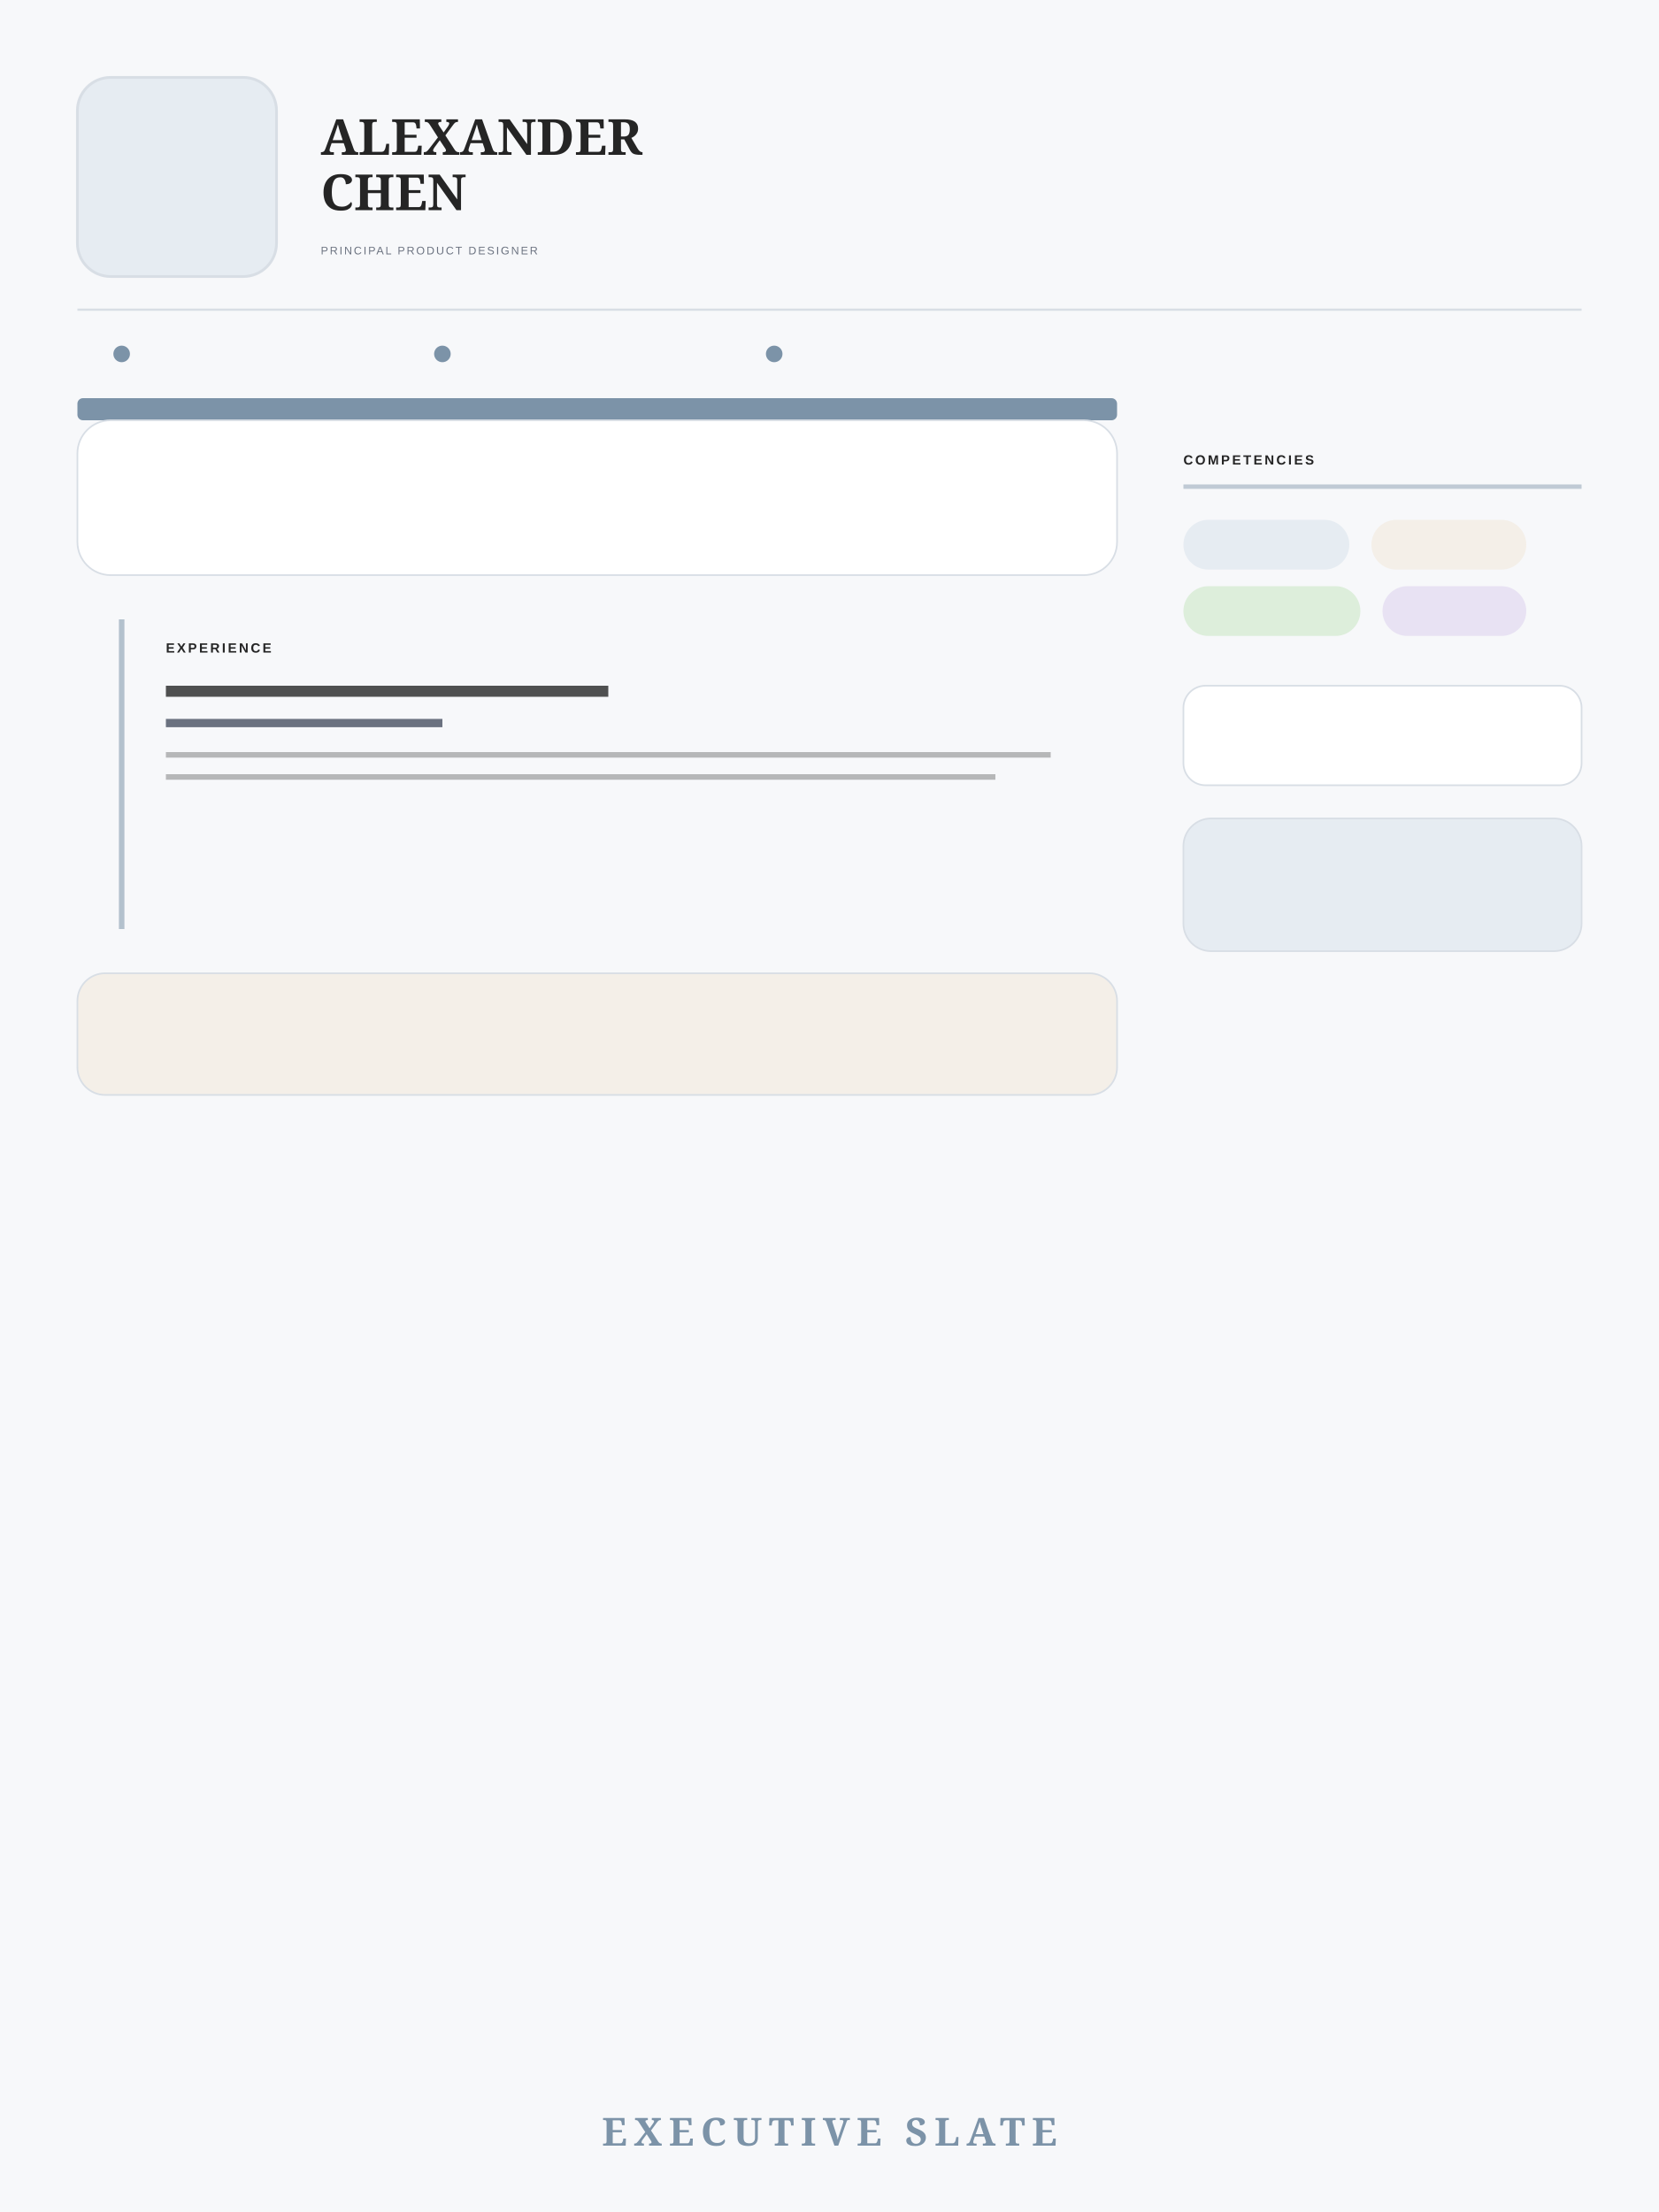
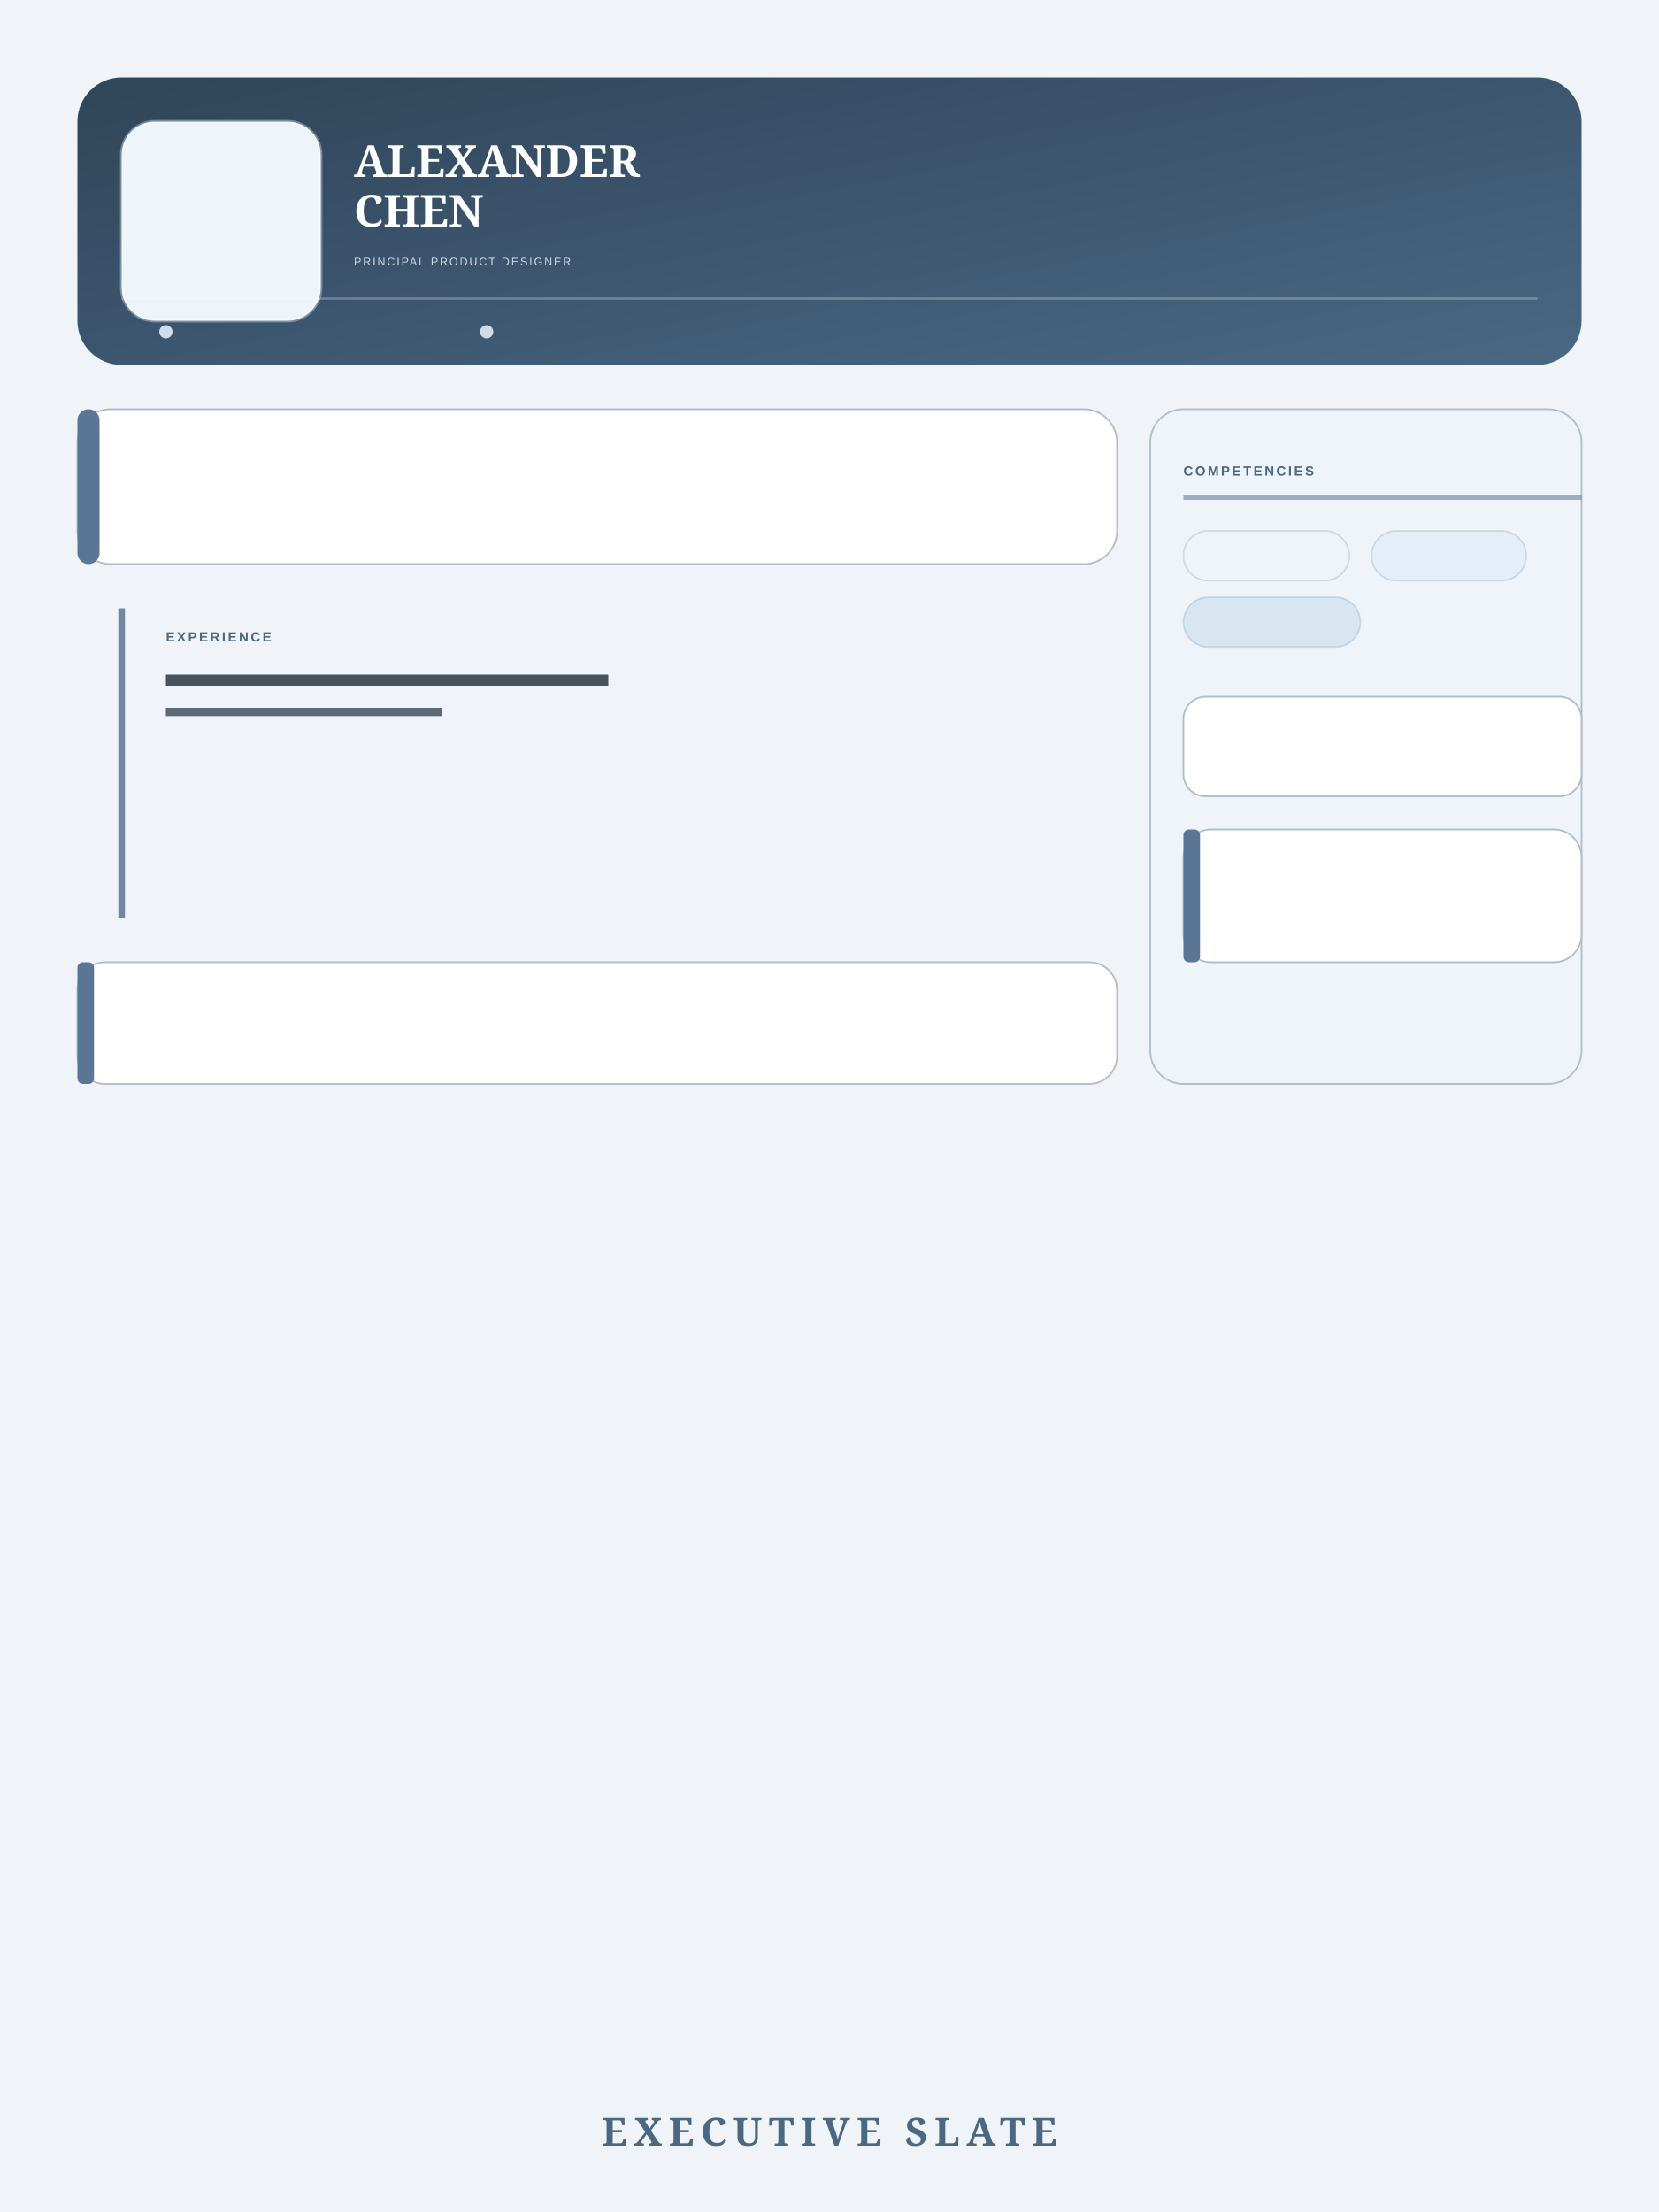
<svg xmlns="http://www.w3.org/2000/svg" width="300" height="400" viewBox="0 0 300 400">
-   <rect width="300" height="400" fill="#F7F8FA" />
-   <rect x="14" y="14" width="36" height="36" rx="6" fill="#E6ECF2" stroke="#D8DEE5" stroke-width="0.5" />
-   <text x="58" y="28" font-family="Georgia,serif" font-size="9" font-weight="700" fill="#252525">ALEXANDER</text>
-   <text x="58" y="38" font-family="Georgia,serif" font-size="9" font-weight="700" fill="#252525">CHEN</text>
-   <text x="58" y="46" font-family="Arial,sans-serif" font-size="2" fill="#6B7280" letter-spacing="0.3">PRINCIPAL PRODUCT DESIGNER</text>
-   <line x1="14" y1="56" x2="286" y2="56" stroke="#D8DEE5" stroke-width="0.4" />
-   <circle cx="22" cy="64" r="1.5" fill="#7C93A8" />
-   <circle cx="80" cy="64" r="1.5" fill="#7C93A8" />
-   <circle cx="140" cy="64" r="1.5" fill="#7C93A8" />
-   <rect x="14" y="72" width="188" height="4" rx="1" fill="#7C93A8" />
-   <rect x="14" y="76" width="188" height="28" rx="6" fill="#FFFFFF" stroke="#D8DEE5" stroke-width="0.3" />
-   <line x1="22" y1="112" x2="22" y2="168" stroke="#7C93A8" stroke-width="1" opacity="0.55" />
-   <text x="30" y="118" font-family="Arial,sans-serif" font-size="2.4" font-weight="700" fill="#252525" letter-spacing="0.4">EXPERIENCE</text>
-   <rect x="30" y="124" width="80" height="2" fill="#252525" opacity="0.8" />
-   <rect x="30" y="130" width="50" height="1.5" fill="#6B7280" />
-   <rect x="30" y="136" width="160" height="1" fill="#555555" opacity="0.4" />
-   <rect x="30" y="140" width="150" height="1" fill="#555555" opacity="0.4" />
-   <rect x="14" y="176" width="188" height="22" rx="5" fill="#F4EFE8" stroke="#D8DEE5" stroke-width="0.3" />
-   <rect x="208" y="72" width="78" height="126" fill="none" />
-   <text x="214" y="84" font-family="Arial,sans-serif" font-size="2.4" font-weight="700" fill="#252525" letter-spacing="0.4">COMPETENCIES</text>
-   <line x1="214" y1="88" x2="286" y2="88" stroke="#7C93A8" stroke-width="0.8" opacity="0.45" />
-   <rect x="214" y="94" width="30" height="9" rx="4.5" fill="#E6ECF2" />
-   <rect x="248" y="94" width="28" height="9" rx="4.5" fill="#F4EFE8" />
-   <rect x="214" y="106" width="32" height="9" rx="4.5" fill="#DDEEDB" />
-   <rect x="250" y="106" width="26" height="9" rx="4.5" fill="#E8E2F3" />
-   <rect x="214" y="124" width="72" height="18" rx="4" fill="#FFFFFF" stroke="#D8DEE5" stroke-width="0.3" />
-   <rect x="214" y="148" width="72" height="24" rx="5" fill="#E6ECF2" stroke="#D8DEE5" stroke-width="0.3" />
-   <text x="150" y="388" text-anchor="middle" font-family="Georgia,serif" font-size="7" font-weight="600" fill="#7C93A8" letter-spacing="1.2">EXECUTIVE SLATE</text>
+   <rect width="300" height="400" fill="#F0F4F8" />
+   <rect x="14" y="14" width="272" height="52" rx="8" fill="url(#slateGrad)" />
+   <defs>
+     <linearGradient id="slateGrad" x1="0" y1="0" x2="1" y2="1">
+       <stop offset="0%" stop-color="#2F4558" />
+       <stop offset="50%" stop-color="#3D5670" />
+       <stop offset="100%" stop-color="#4A6882" />
+     </linearGradient>
+   </defs>
+   <rect x="22" y="22" width="36" height="36" rx="6" fill="#EDF4FA" stroke="rgba(255,255,255,0.35)" stroke-width="0.6" />
+   <text x="64" y="32" font-family="Georgia,serif" font-size="8" font-weight="700" fill="#FFFFFF">ALEXANDER</text>
+   <text x="64" y="41" font-family="Georgia,serif" font-size="8" font-weight="700" fill="#FFFFFF">CHEN</text>
+   <text x="64" y="48" font-family="Arial,sans-serif" font-size="2" fill="rgba(220,230,240,0.92)" letter-spacing="0.3">PRINCIPAL PRODUCT DESIGNER</text>
+   <line x1="22" y1="54" x2="278" y2="54" stroke="rgba(255,255,255,0.28)" stroke-width="0.4" />
+   <circle cx="30" cy="60" r="1.2" fill="#D0DCE8" />
+   <circle cx="88" cy="60" r="1.2" fill="#D0DCE8" />
+   <rect x="14" y="74" width="188" height="28" rx="6" fill="#FFFFFF" stroke="#B0BEC8" stroke-width="0.3" />
+   <rect x="14" y="74" width="4" height="28" rx="2" fill="#5B7594" />
+   <line x1="22" y1="110" x2="22" y2="166" stroke="#5B7594" stroke-width="1.2" opacity="0.85" />
+   <text x="30" y="116" font-family="Arial,sans-serif" font-size="2.4" font-weight="700" fill="#4A6882" letter-spacing="0.4">EXPERIENCE</text>
+   <rect x="30" y="122" width="80" height="2" fill="#1E2A38" opacity="0.8" />
+   <rect x="30" y="128" width="50" height="1.5" fill="#5A6878" />
+   <rect x="14" y="174" width="188" height="22" rx="5" fill="#FFFFFF" stroke="#B0BEC8" stroke-width="0.3" />
+   <rect x="14" y="174" width="3" height="22" rx="1" fill="#5B7594" />
+   <rect x="208" y="74" width="78" height="122" rx="6" fill="rgba(237,244,250,0.65)" stroke="#B0BEC8" stroke-width="0.3" />
+   <text x="214" y="86" font-family="Arial,sans-serif" font-size="2.4" font-weight="700" fill="#4A6882" letter-spacing="0.4">COMPETENCIES</text>
+   <line x1="214" y1="90" x2="286" y2="90" stroke="#5B7594" stroke-width="0.8" opacity="0.55" />
+   <rect x="214" y="96" width="30" height="9" rx="4.5" fill="#EDF4FA" stroke="rgba(74,104,130,0.18)" stroke-width="0.3" />
+   <rect x="248" y="96" width="28" height="9" rx="4.5" fill="#E4EEF8" stroke="rgba(74,104,130,0.18)" stroke-width="0.3" />
+   <rect x="214" y="108" width="32" height="9" rx="4.5" fill="#D8E6F2" stroke="rgba(74,104,130,0.18)" stroke-width="0.3" />
+   <rect x="214" y="126" width="72" height="18" rx="4" fill="#FFFFFF" stroke="#B0BEC8" stroke-width="0.3" />
+   <rect x="214" y="150" width="72" height="24" rx="5" fill="#FFFFFF" stroke="#B0BEC8" stroke-width="0.3" />
+   <rect x="214" y="150" width="3" height="24" rx="1" fill="#5B7594" />
+   <text x="150" y="388" text-anchor="middle" font-family="Georgia,serif" font-size="7" font-weight="600" fill="#4A6882" letter-spacing="1.2">EXECUTIVE SLATE</text>
</svg>
